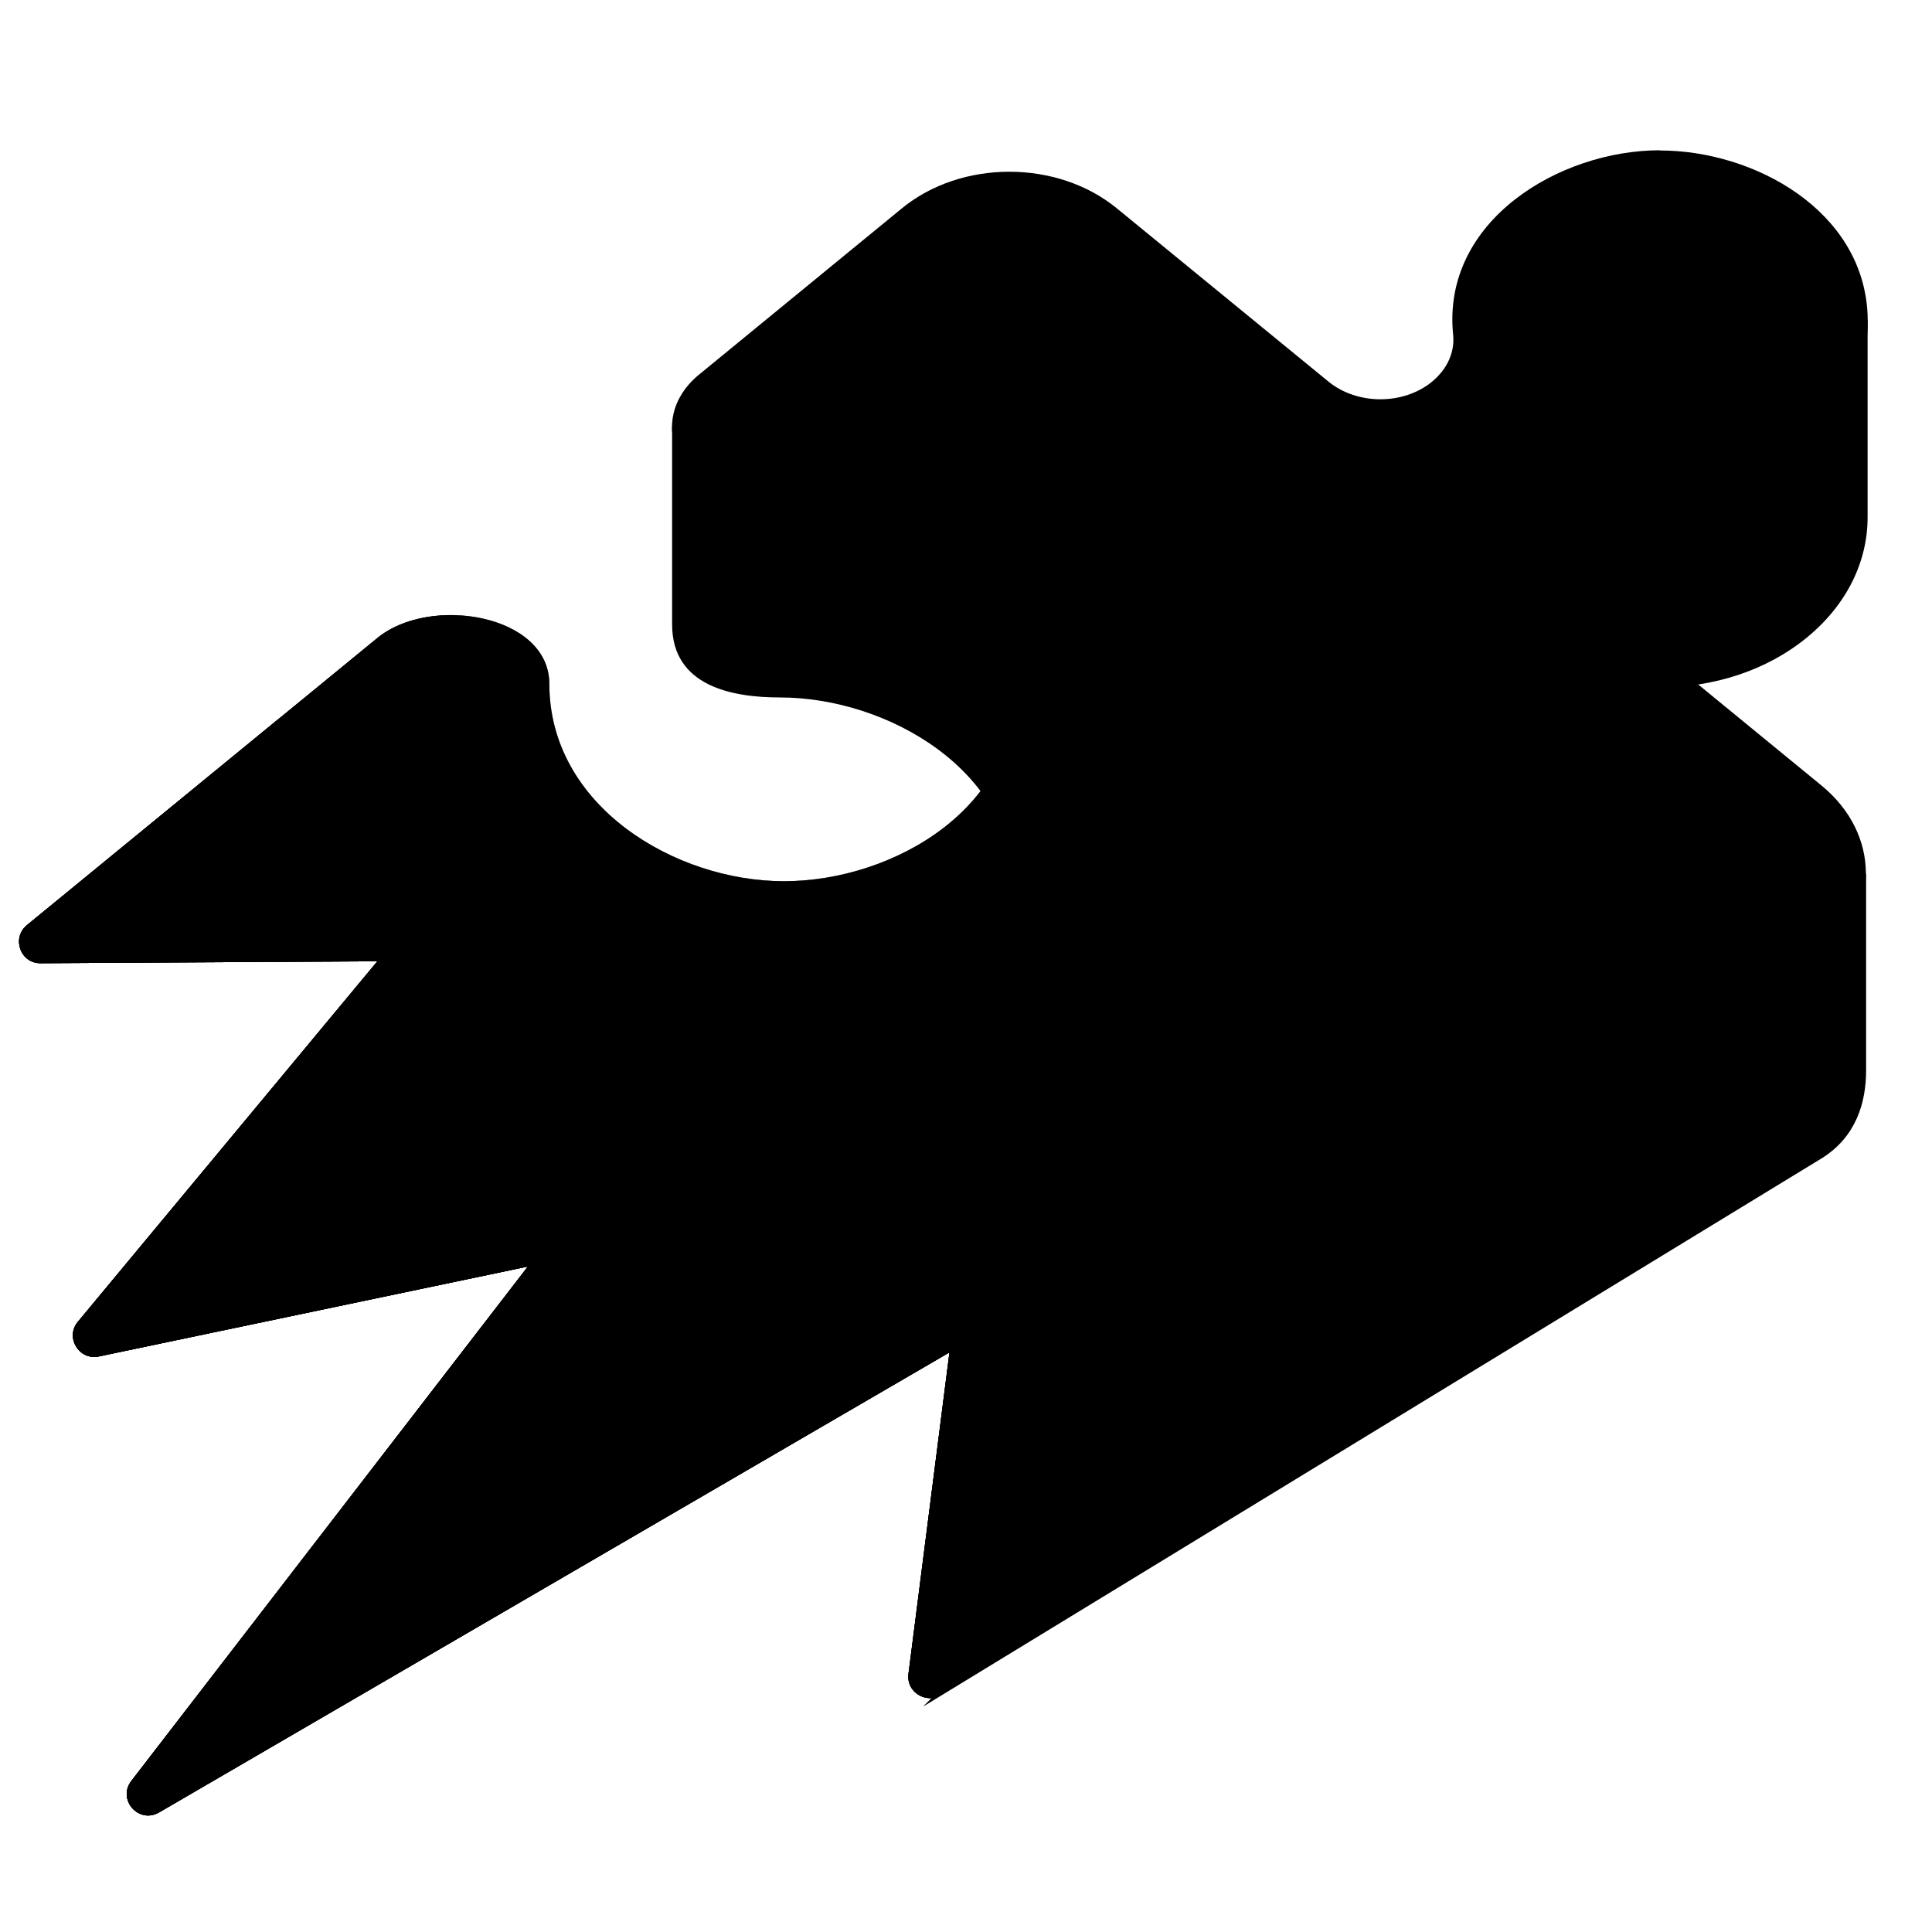
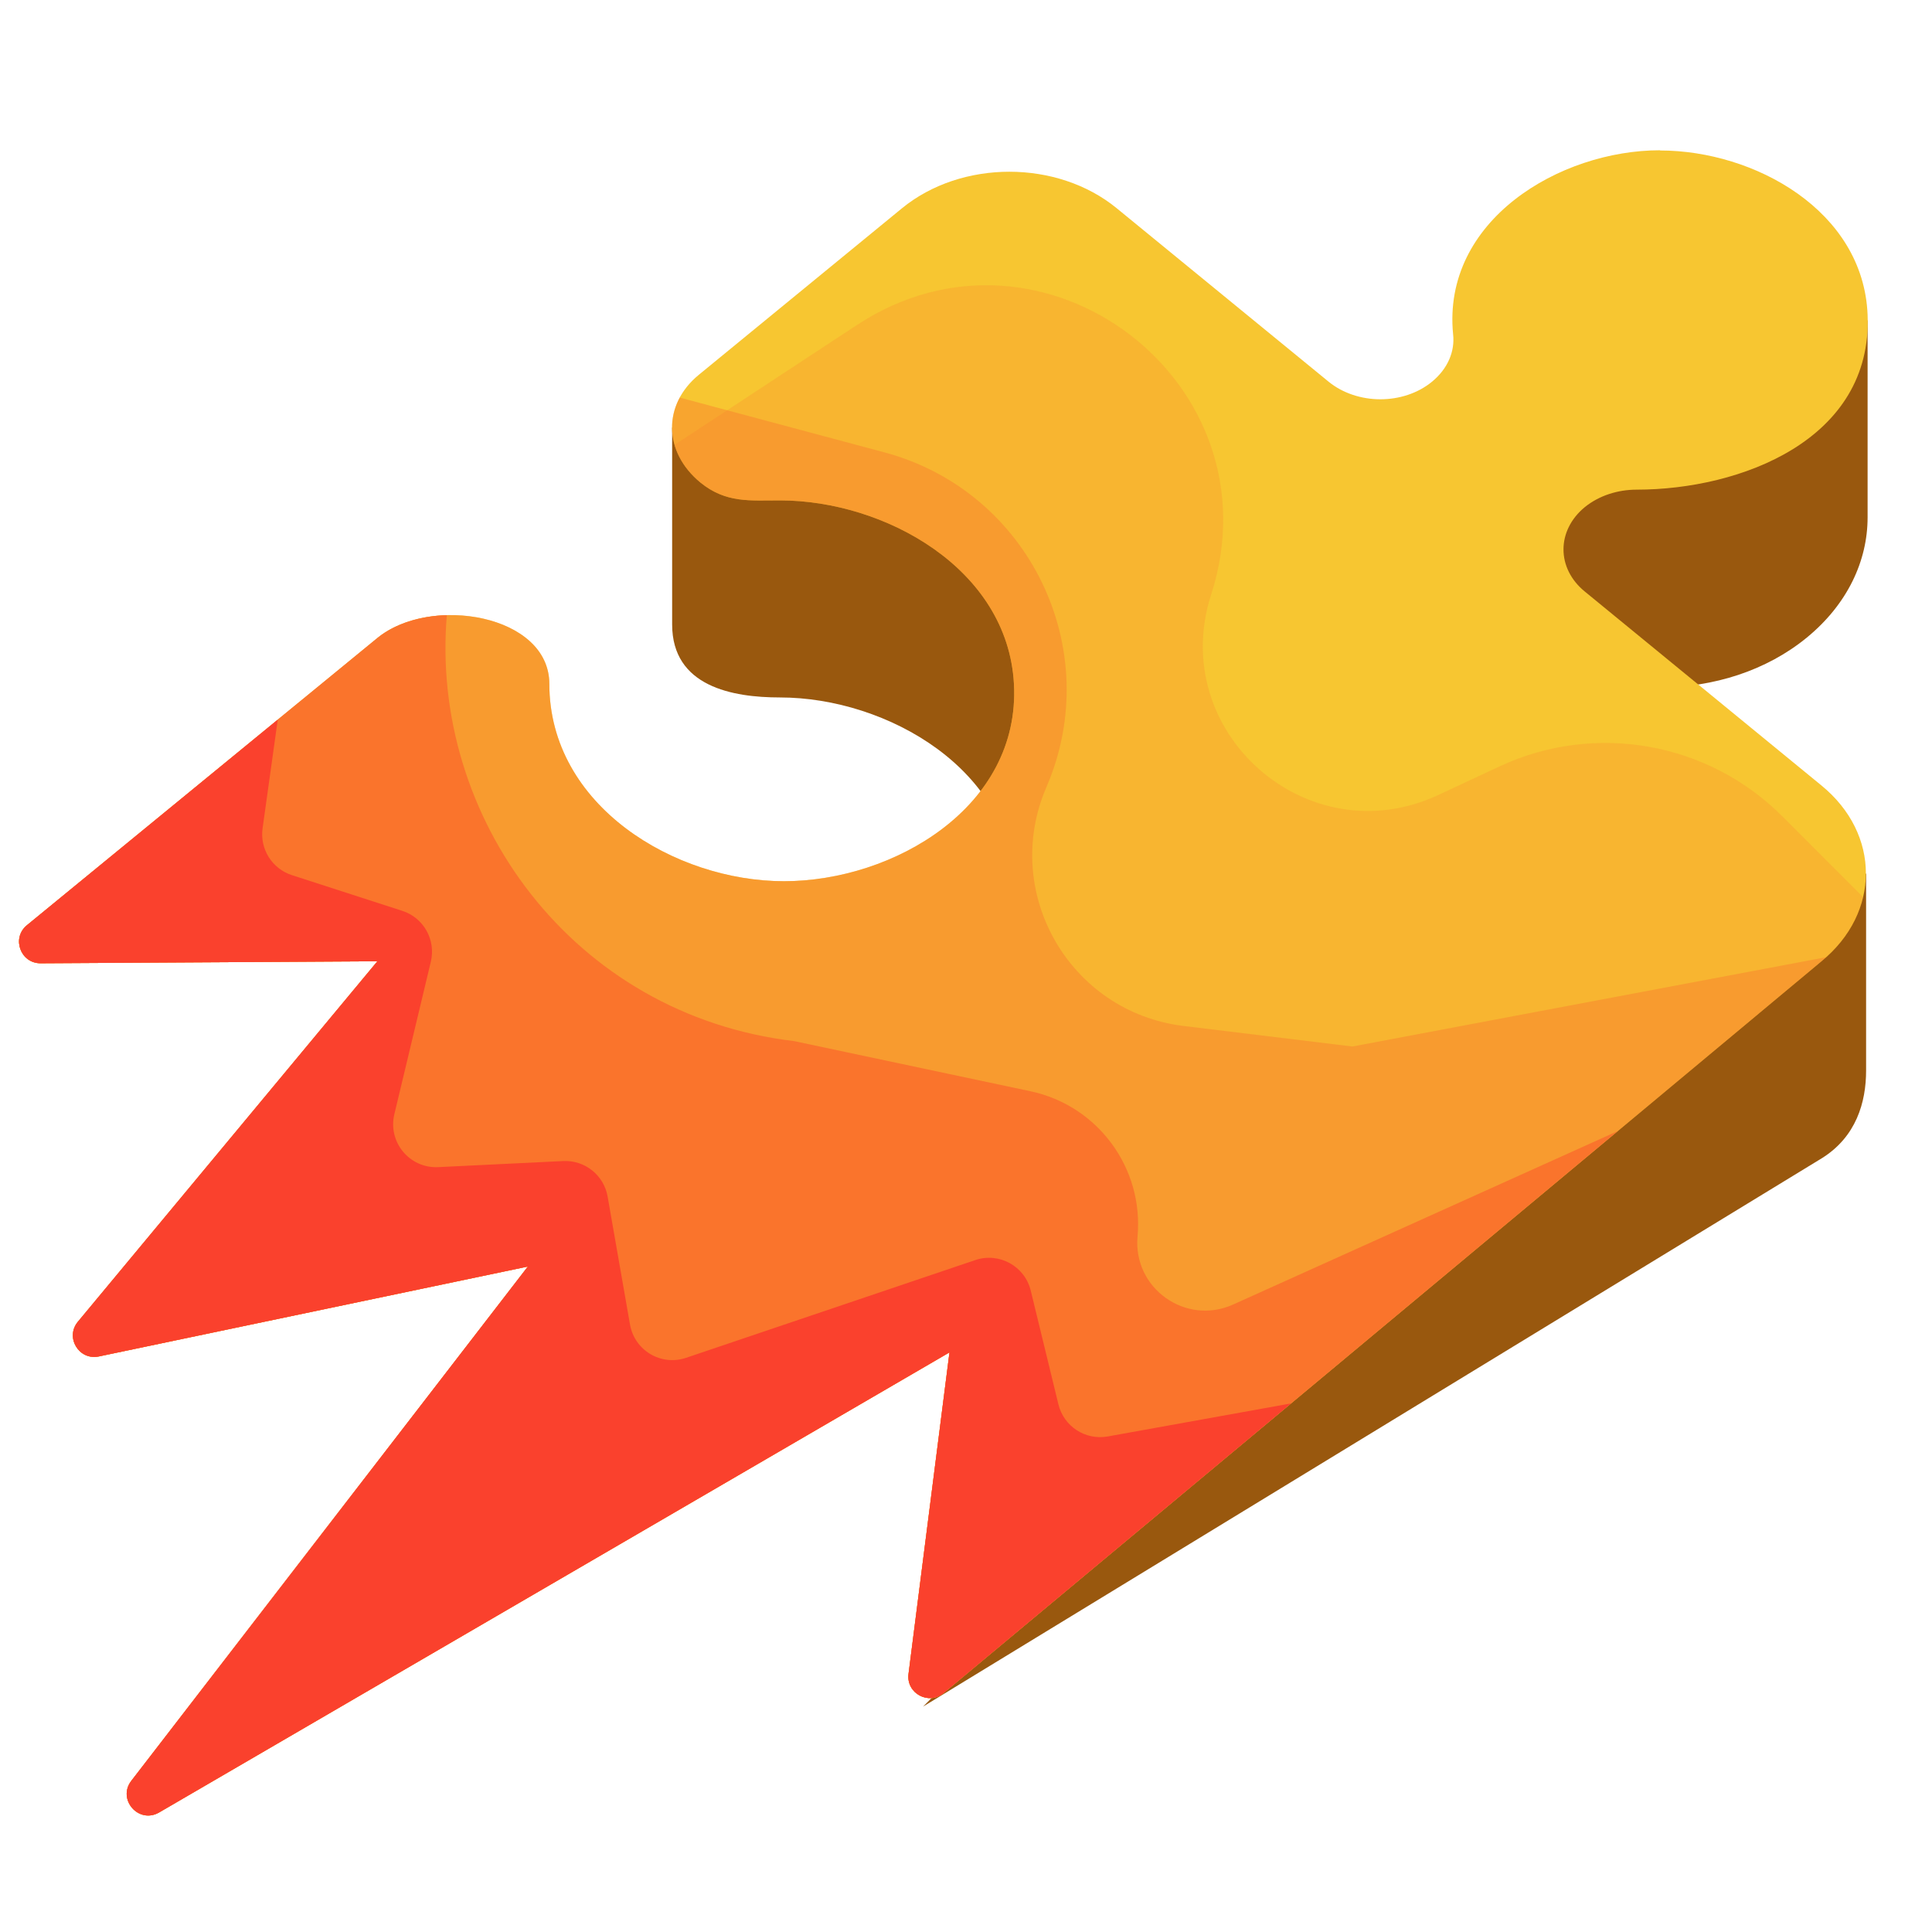
- <svg xmlns="http://www.w3.org/2000/svg" viewBox="0 0 90 90">
-   <path d="M69.44,30.64C70.4,32.23,77.07,32.02,77.33,32.02C79.81,32.02,82.28,31.25,84.17,29.7C86.06,28.15,87,26.13,87,24.1L87,14.93C87,14.93,81.67,12.58,79.4,13.47C72.63,16.11,66.74,26.19,69.44,30.64Z" fill="currentColor" />
-   <path d="M31.31,29.09C31.31,31.98,34.13,32.49,36.33,32.49C41.33,32.49,47.24,35.89,47.24,41.44L50.72,41.44L50.72,20.26L31.31,19.92Z" fill="currentColor" />
-   <path d="M43,79.5L84.86,53.96C86.47,52.96,86.93,51.35,86.93,49.87L86.93,40.7L81.6,40.7Z" fill="currentColor" />
-   <path d="M87,14.67C87.23,20.49,81.07,22.81,76.24,22.81C75.37,22.81,74.5,23.08,73.83,23.62C72.5,24.71,72.5,26.48,73.83,27.56L84.85,36.59C87.61,38.85,87.61,42.52,84.85,44.78L43.95,78.87C43.26,79.45,42.21,78.88,42.32,77.98L44.23,63L7.41,84.43C6.46,84.98,5.45,83.83,6.12,82.96L24.59,59L4.6,63.19C3.68,63.38,3.02,62.3,3.63,61.57L17.58,44.78L1.89,44.87C0.95,44.88,0.53,43.7,1.25,43.1L17.58,29.72C20.05,27.7,25.59,28.62,25.59,31.86C25.59,37.55,31.45,41.05,36.52,41.05C41.62,41.05,47.54,37.59,47.23,31.86C46.94,26.48,41.2,23.31,36.33,23.31C34.93,23.31,33.82,23.44,32.63,22.48C30.88,21.04,30.88,18.84,32.54,17.47L42.02,9.7C43.4,8.57,45.21,8,47.02,8C48.83,8,50.64,8.57,52.02,9.7L61.89,17.78C62.55,18.32,63.43,18.6,64.3,18.6C65.17,18.6,66.04,18.33,66.71,17.78C67.45,17.17,67.78,16.36,67.69,15.57C67.17,10.28,72.65,7,77.33,7L77.33,7.01C81.72,7.01,86.8,9.81,87,14.67Z" fill="currentColor" />
-   <path d="M84.85,44.78L43.95,78.87C43.26,79.45,42.21,78.88,42.32,77.98L44.23,63L7.41,84.43C6.46,84.98,5.45,83.83,6.12,82.96L24.59,59L4.6,63.19C3.68,63.38,3.02,62.3,3.63,61.57L17.58,44.78L1.89,44.87C0.95,44.88,0.53,43.7,1.25,43.1L17.58,29.72C20.05,27.7,25.59,28.62,25.59,31.86C25.59,37.55,31.45,41.05,36.52,41.05C41.62,41.05,47.54,37.59,47.23,31.86C46.94,26.48,41.2,23.31,36.33,23.31C36.17,23.31,36.02,23.31,35.87,23.31C34.68,23.33,33.69,23.34,32.63,22.48C31.28,21.37,30.97,19.81,31.66,18.52L41.2,21.07C47.95,22.88,51.52,30.25,48.75,36.67C46.63,41.58,49.82,47.15,55.13,47.79L63,48.75L85.07,44.59C85,44.65,84.93,44.72,84.85,44.78Z" fill="currentColor" opacity="0.4" />
-   <path d="M25.59,31.86C25.59,37.55,31.45,41.05,36.52,41.05C41.62,41.05,47.54,37.59,47.23,31.86C46.94,26.48,41.2,23.31,36.33,23.31C36.17,23.31,36.02,23.31,35.87,23.31C34.68,23.33,33.69,23.34,32.63,22.48C32.01,21.97,31.61,21.36,31.42,20.72L39.92,15.14C48.59,9.44,59.61,17.82,56.42,27.7C54.36,34.09,60.91,39.88,67,37.03L69.85,35.7C74.29,33.63,79.56,34.56,83.02,38.02L86.79,41.79C86.53,42.89,85.89,43.93,84.85,44.78L43.95,78.87C43.26,79.45,42.21,78.88,42.32,77.98L44.23,63L7.41,84.43C6.46,84.98,5.45,83.83,6.12,82.96L24.59,59L4.6,63.19C3.68,63.38,3.02,62.3,3.63,61.57L17.58,44.78L1.89,44.87C0.95,44.88,0.53,43.7,1.25,43.1L13.98,32.67L19.64,28.79C22.28,28.24,25.59,29.36,25.59,31.86Z" fill="currentColor" opacity="0.2" />
-   <path d="M43.95,78.87C43.26,79.45,42.21,78.88,42.32,77.98L44.23,63L7.41,84.43C6.46,84.98,5.45,83.83,6.12,82.96L24.59,59L4.6,63.19C3.68,63.38,3.02,62.3,3.63,61.57L17.58,44.78L1.89,44.87C0.95,44.88,0.53,43.7,1.25,43.1L17.58,29.72C18.42,29.03,19.61,28.69,20.82,28.66C20.02,38.04,26.63,47.27,37,48.5L48,50.83C51.14,51.5,53.28,54.41,52.99,57.6C52.77,60.01,55.23,61.77,57.44,60.77L75.36,52.69Z" fill="currentColor" />
-   <path d="M43.95,78.87C43.26,79.45,42.21,78.88,42.32,77.98L44.23,63L7.41,84.43C6.46,84.98,5.45,83.83,6.12,82.96L24.59,59L4.6,63.19C3.68,63.38,3.02,62.3,3.63,61.57L17.58,44.78L1.89,44.87C0.95,44.88,0.53,43.7,1.25,43.1L12.94,33.52L12.23,38.59C12.1,39.55,12.67,40.47,13.6,40.77L18.74,42.43C19.73,42.75,20.31,43.78,20.07,44.8L18.37,51.91C18.06,53.2,19.08,54.44,20.41,54.37L26.24,54.09C27.24,54.04,28.13,54.75,28.3,55.74L29.35,61.7C29.56,62.91,30.8,63.65,31.96,63.25L45.43,58.7C46.54,58.32,47.74,58.98,48.02,60.12L49.31,65.42C49.56,66.45,50.56,67.1,51.6,66.92L60.14,65.38Z" fill="currentColor" />
+ <svg xmlns="http://www.w3.org/2000/svg" width="90" height="90" viewBox="0 0 90 90" fill="none">
+   <path d="M79.4 13.47C72.63 16.11 66.74 26.19 69.44 30.64C70.4 32.23 77.07 32.02 77.33 32.02C79.81 32.02 82.28 31.25 84.17 29.7C86.06 28.15 87 26.13 87 24.1V14.93C87 14.93 81.67 12.58 79.4 13.47Z" fill="#99580E" />
+   <path d="M31.311 19.92V29.09C31.311 31.984 34.129 32.49 36.331 32.49C41.33 32.49 47.24 35.888 47.24 41.44H50.721V20.265L31.311 19.92Z" fill="#99580E" />
+   <path d="M81.6 40.7L43 79.5L84.86 53.96C86.469 52.961 86.93 51.35 86.93 49.87V40.7H81.6Z" fill="#99580E" />
+   <path d="M77.331 7.01C81.721 7.01 86.805 9.81 87 14.668C87.235 20.491 81.074 22.81 76.24 22.81C75.371 22.81 74.501 23.08 73.831 23.62C72.501 24.71 72.501 26.48 73.831 27.56L84.85 36.59C87.611 38.85 87.611 42.52 84.85 44.78L43.954 78.871C43.256 79.453 42.207 78.878 42.322 77.977L44.23 63L7.413 84.431C6.465 84.983 5.448 83.826 6.118 82.956L24.59 59L4.603 63.189C3.676 63.383 3.023 62.3 3.629 61.571L17.581 44.78L1.895 44.873C0.952 44.879 0.526 43.697 1.255 43.1L17.581 29.72C20.046 27.701 25.59 28.621 25.59 31.86C25.59 37.549 31.452 41.05 36.52 41.05C41.622 41.05 47.541 37.587 47.233 31.86C46.944 26.484 41.204 23.31 36.331 23.31C34.925 23.31 33.82 23.444 32.63 22.48C30.881 21.04 30.881 18.84 32.541 17.47L42.02 9.7C43.401 8.57 45.211 8 47.02 8C48.831 8 50.641 8.57 52.02 9.7L61.891 17.78C62.55 18.32 63.431 18.6 64.3 18.6C65.171 18.6 66.04 18.33 66.71 17.78C67.451 17.17 67.781 16.36 67.691 15.57C67.171 10.277 72.648 7 77.331 7V7.01Z" fill="#F7C631" />
+   <path opacity="0.4" fill-rule="evenodd" clip-rule="evenodd" d="M85.074 44.589C85.002 44.653 84.927 44.717 84.85 44.78L43.954 78.871C43.257 79.453 42.207 78.878 42.322 77.977L44.23 63L7.413 84.431C6.465 84.983 5.448 83.826 6.118 82.956L24.59 59L4.603 63.189C3.676 63.383 3.023 62.3 3.629 61.571L17.581 44.78L1.895 44.873C0.952 44.879 0.526 43.697 1.255 43.1L17.581 29.72C20.046 27.701 25.59 28.621 25.59 31.86C25.59 37.549 31.452 41.05 36.52 41.05C41.622 41.05 47.541 37.587 47.233 31.86C46.944 26.484 41.204 23.31 36.331 23.31C36.175 23.31 36.022 23.312 35.873 23.313C34.679 23.326 33.688 23.337 32.63 22.48C31.28 21.369 30.972 19.806 31.664 18.52L41.2 21.073C47.946 22.879 51.515 30.254 48.747 36.665C46.626 41.577 49.823 47.147 55.134 47.793L63 48.75L85.074 44.589Z" fill="#FA742C" />
+   <path opacity="0.2" fill-rule="evenodd" clip-rule="evenodd" d="M19.639 28.791C22.281 28.239 25.59 29.357 25.59 31.86C25.59 37.549 31.452 41.05 36.52 41.05C41.622 41.05 47.541 37.587 47.233 31.86C46.944 26.484 41.204 23.31 36.331 23.31C36.175 23.31 36.022 23.312 35.873 23.313C34.679 23.326 33.688 23.337 32.63 22.48C32.007 21.967 31.605 21.357 31.422 20.723L39.921 15.138C48.593 9.439 59.606 17.824 56.42 27.699C54.357 34.095 60.908 39.877 66.998 37.035L69.851 35.703C74.293 33.63 79.558 34.557 83.025 38.024L86.791 41.791C86.533 42.886 85.886 43.932 84.85 44.78L43.954 78.871C43.257 79.453 42.207 78.878 42.322 77.977L44.23 63L7.413 84.431C6.465 84.983 5.448 83.826 6.118 82.956L24.59 59L4.603 63.189C3.676 63.383 3.023 62.3 3.629 61.571L17.581 44.78L1.895 44.873C0.952 44.879 0.526 43.697 1.255 43.1L13.977 32.673L19.639 28.791Z" fill="#FA742C" />
+   <path fill-rule="evenodd" clip-rule="evenodd" d="M75.361 52.69L43.954 78.871C43.256 79.453 42.207 78.878 42.322 77.977L44.23 63L7.413 84.431C6.464 84.983 5.448 83.826 6.118 82.956L24.59 59L4.602 63.189C3.675 63.383 3.023 62.3 3.628 61.571L17.58 44.78L1.894 44.873C0.952 44.879 0.526 43.697 1.254 43.1L17.58 29.72C18.416 29.035 19.607 28.688 20.816 28.655C20.02 38.04 26.634 47.27 37 48.5L48.001 50.834C51.137 51.499 53.281 54.405 52.991 57.599C52.772 60.012 55.235 61.767 57.444 60.77L75.361 52.69Z" fill="#FA742C" />
+   <path fill-rule="evenodd" clip-rule="evenodd" d="M60.144 65.376L43.954 78.871C43.257 79.453 42.207 78.878 42.322 77.977L44.23 63L7.413 84.431C6.465 84.983 5.448 83.825 6.118 82.956L24.59 59L4.603 63.189C3.676 63.383 3.023 62.3 3.629 61.571L17.581 44.78L1.895 44.873C0.952 44.879 0.526 43.697 1.255 43.1L12.939 33.524L12.232 38.587C12.098 39.549 12.674 40.468 13.597 40.767L18.741 42.431C19.734 42.752 20.313 43.783 20.07 44.799L18.37 51.907C18.06 53.204 19.081 54.435 20.413 54.37L26.237 54.086C27.244 54.037 28.131 54.745 28.305 55.739L29.348 61.703C29.56 62.911 30.797 63.646 31.959 63.253L45.432 58.699C46.544 58.323 47.739 58.981 48.016 60.121L49.305 65.42C49.555 66.448 50.562 67.103 51.603 66.916L60.144 65.376Z" fill="#FA412D" />
</svg>
